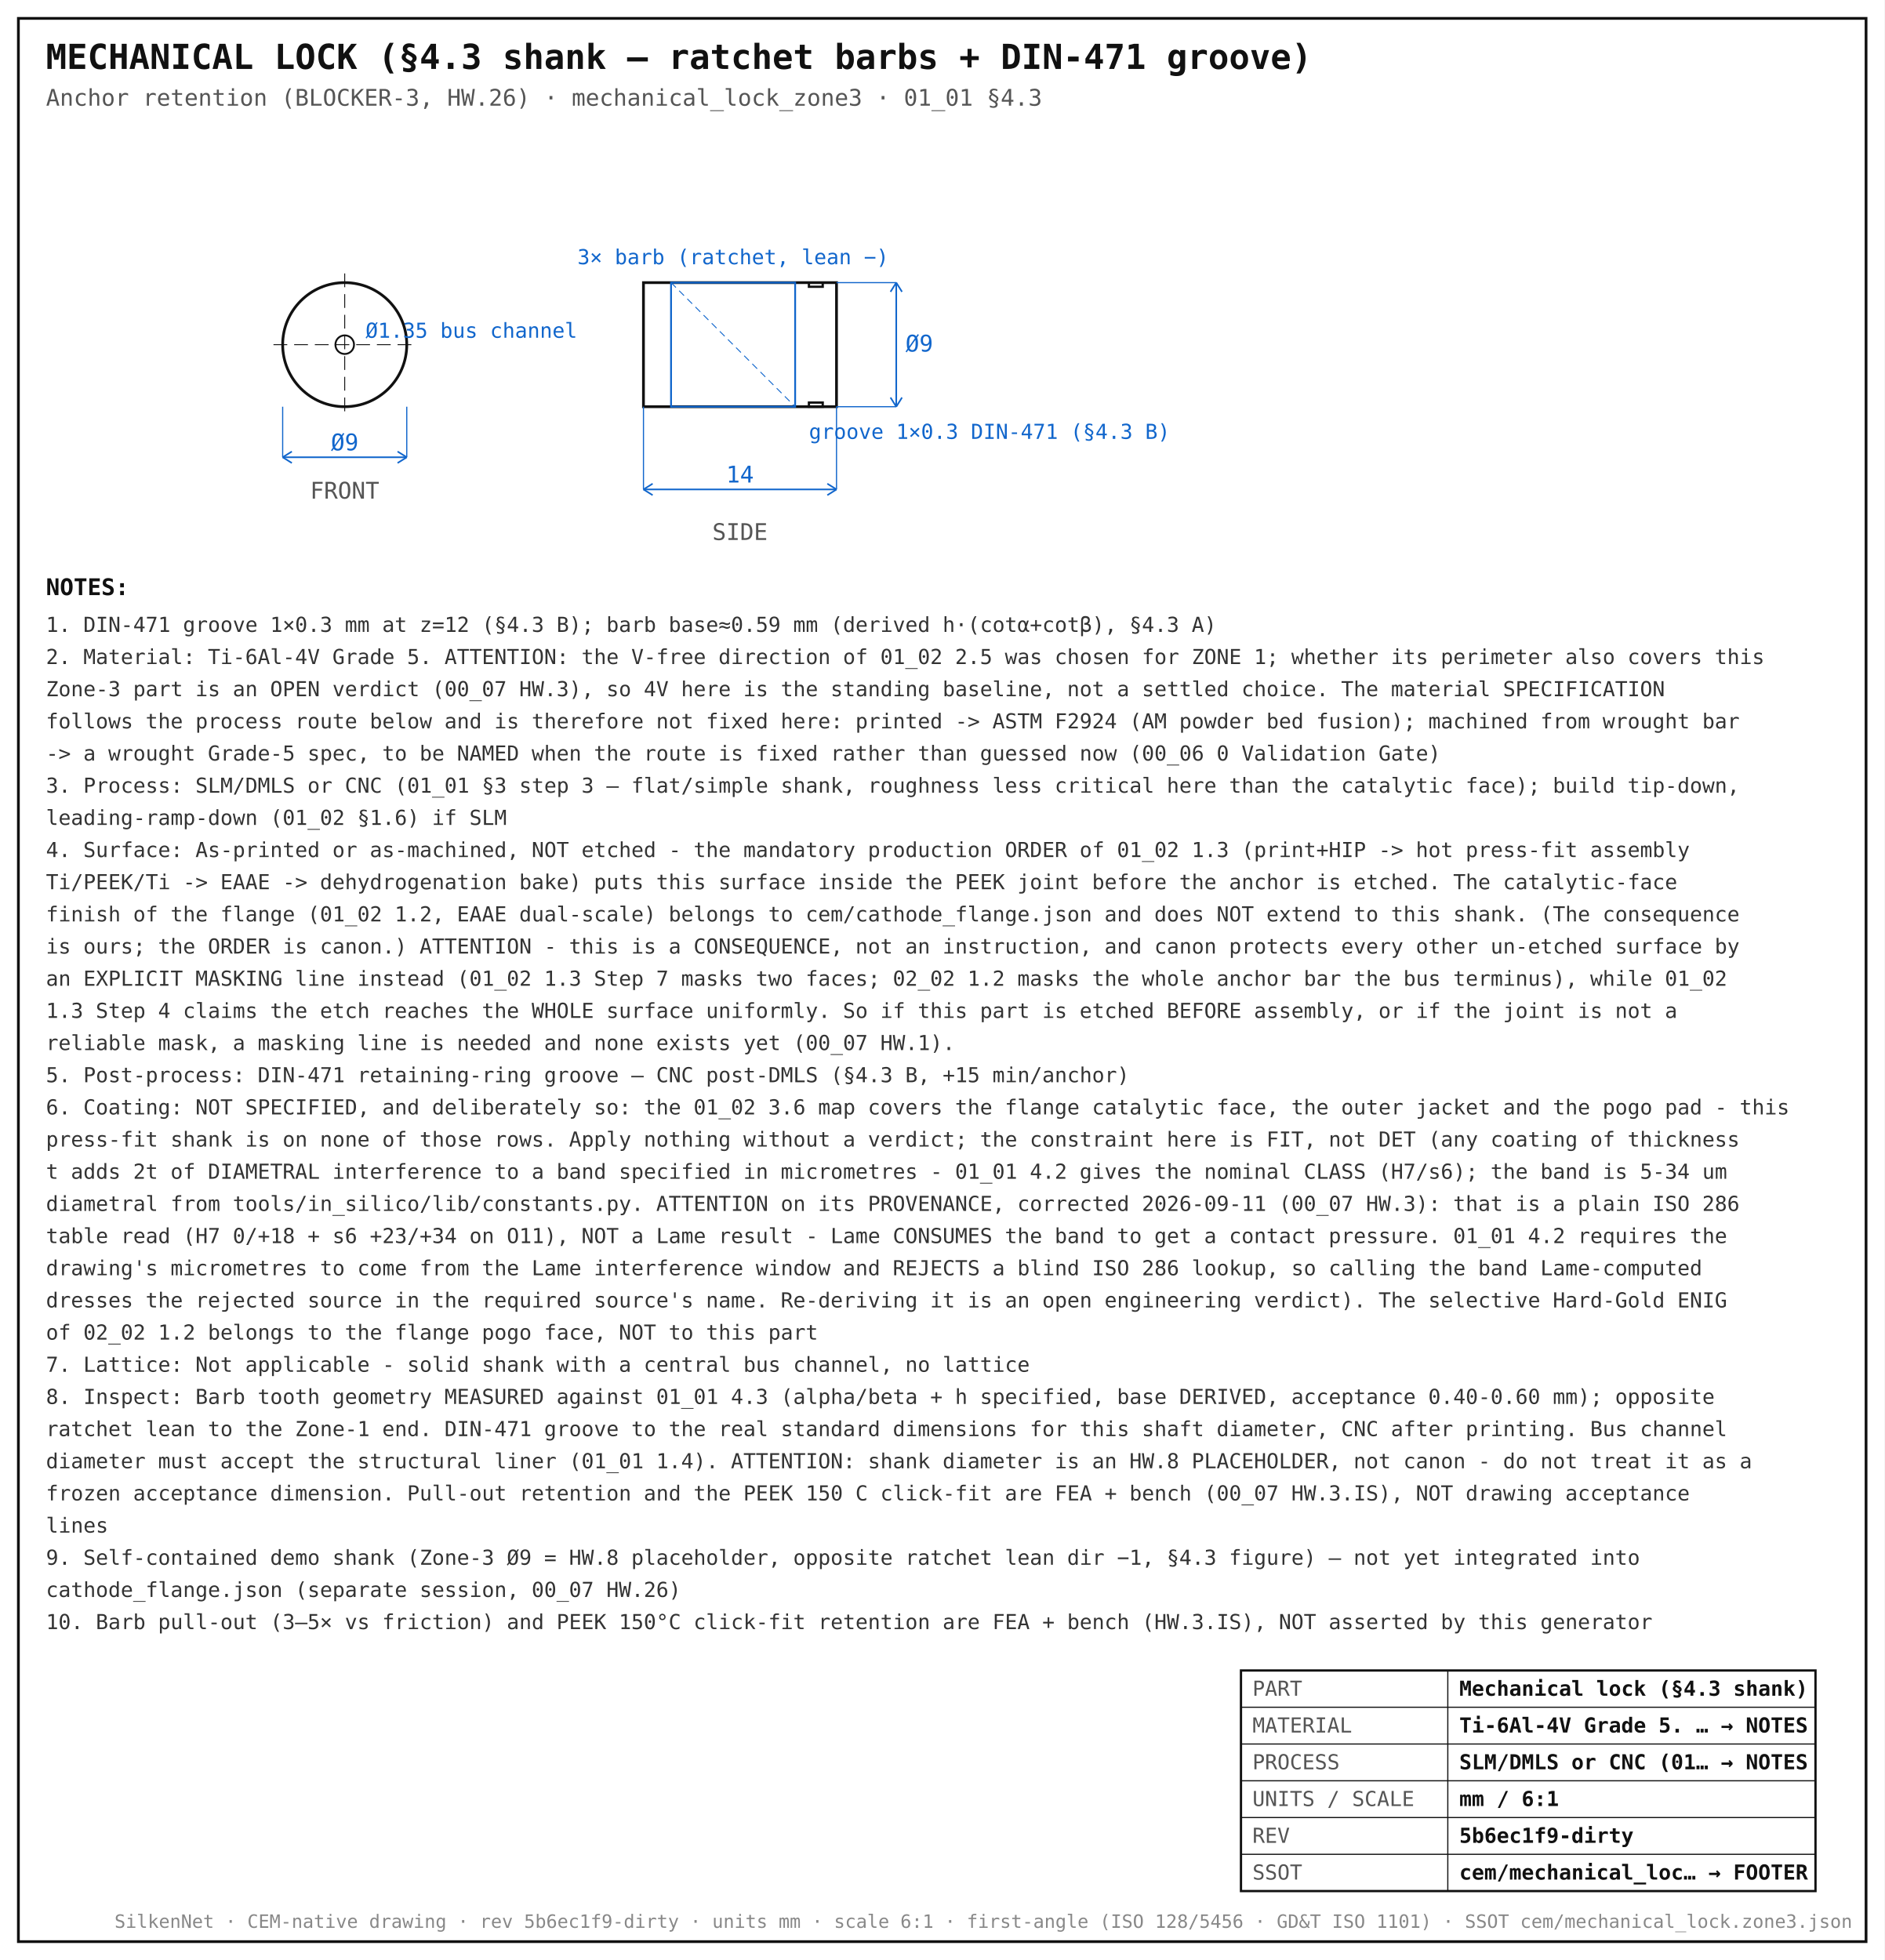
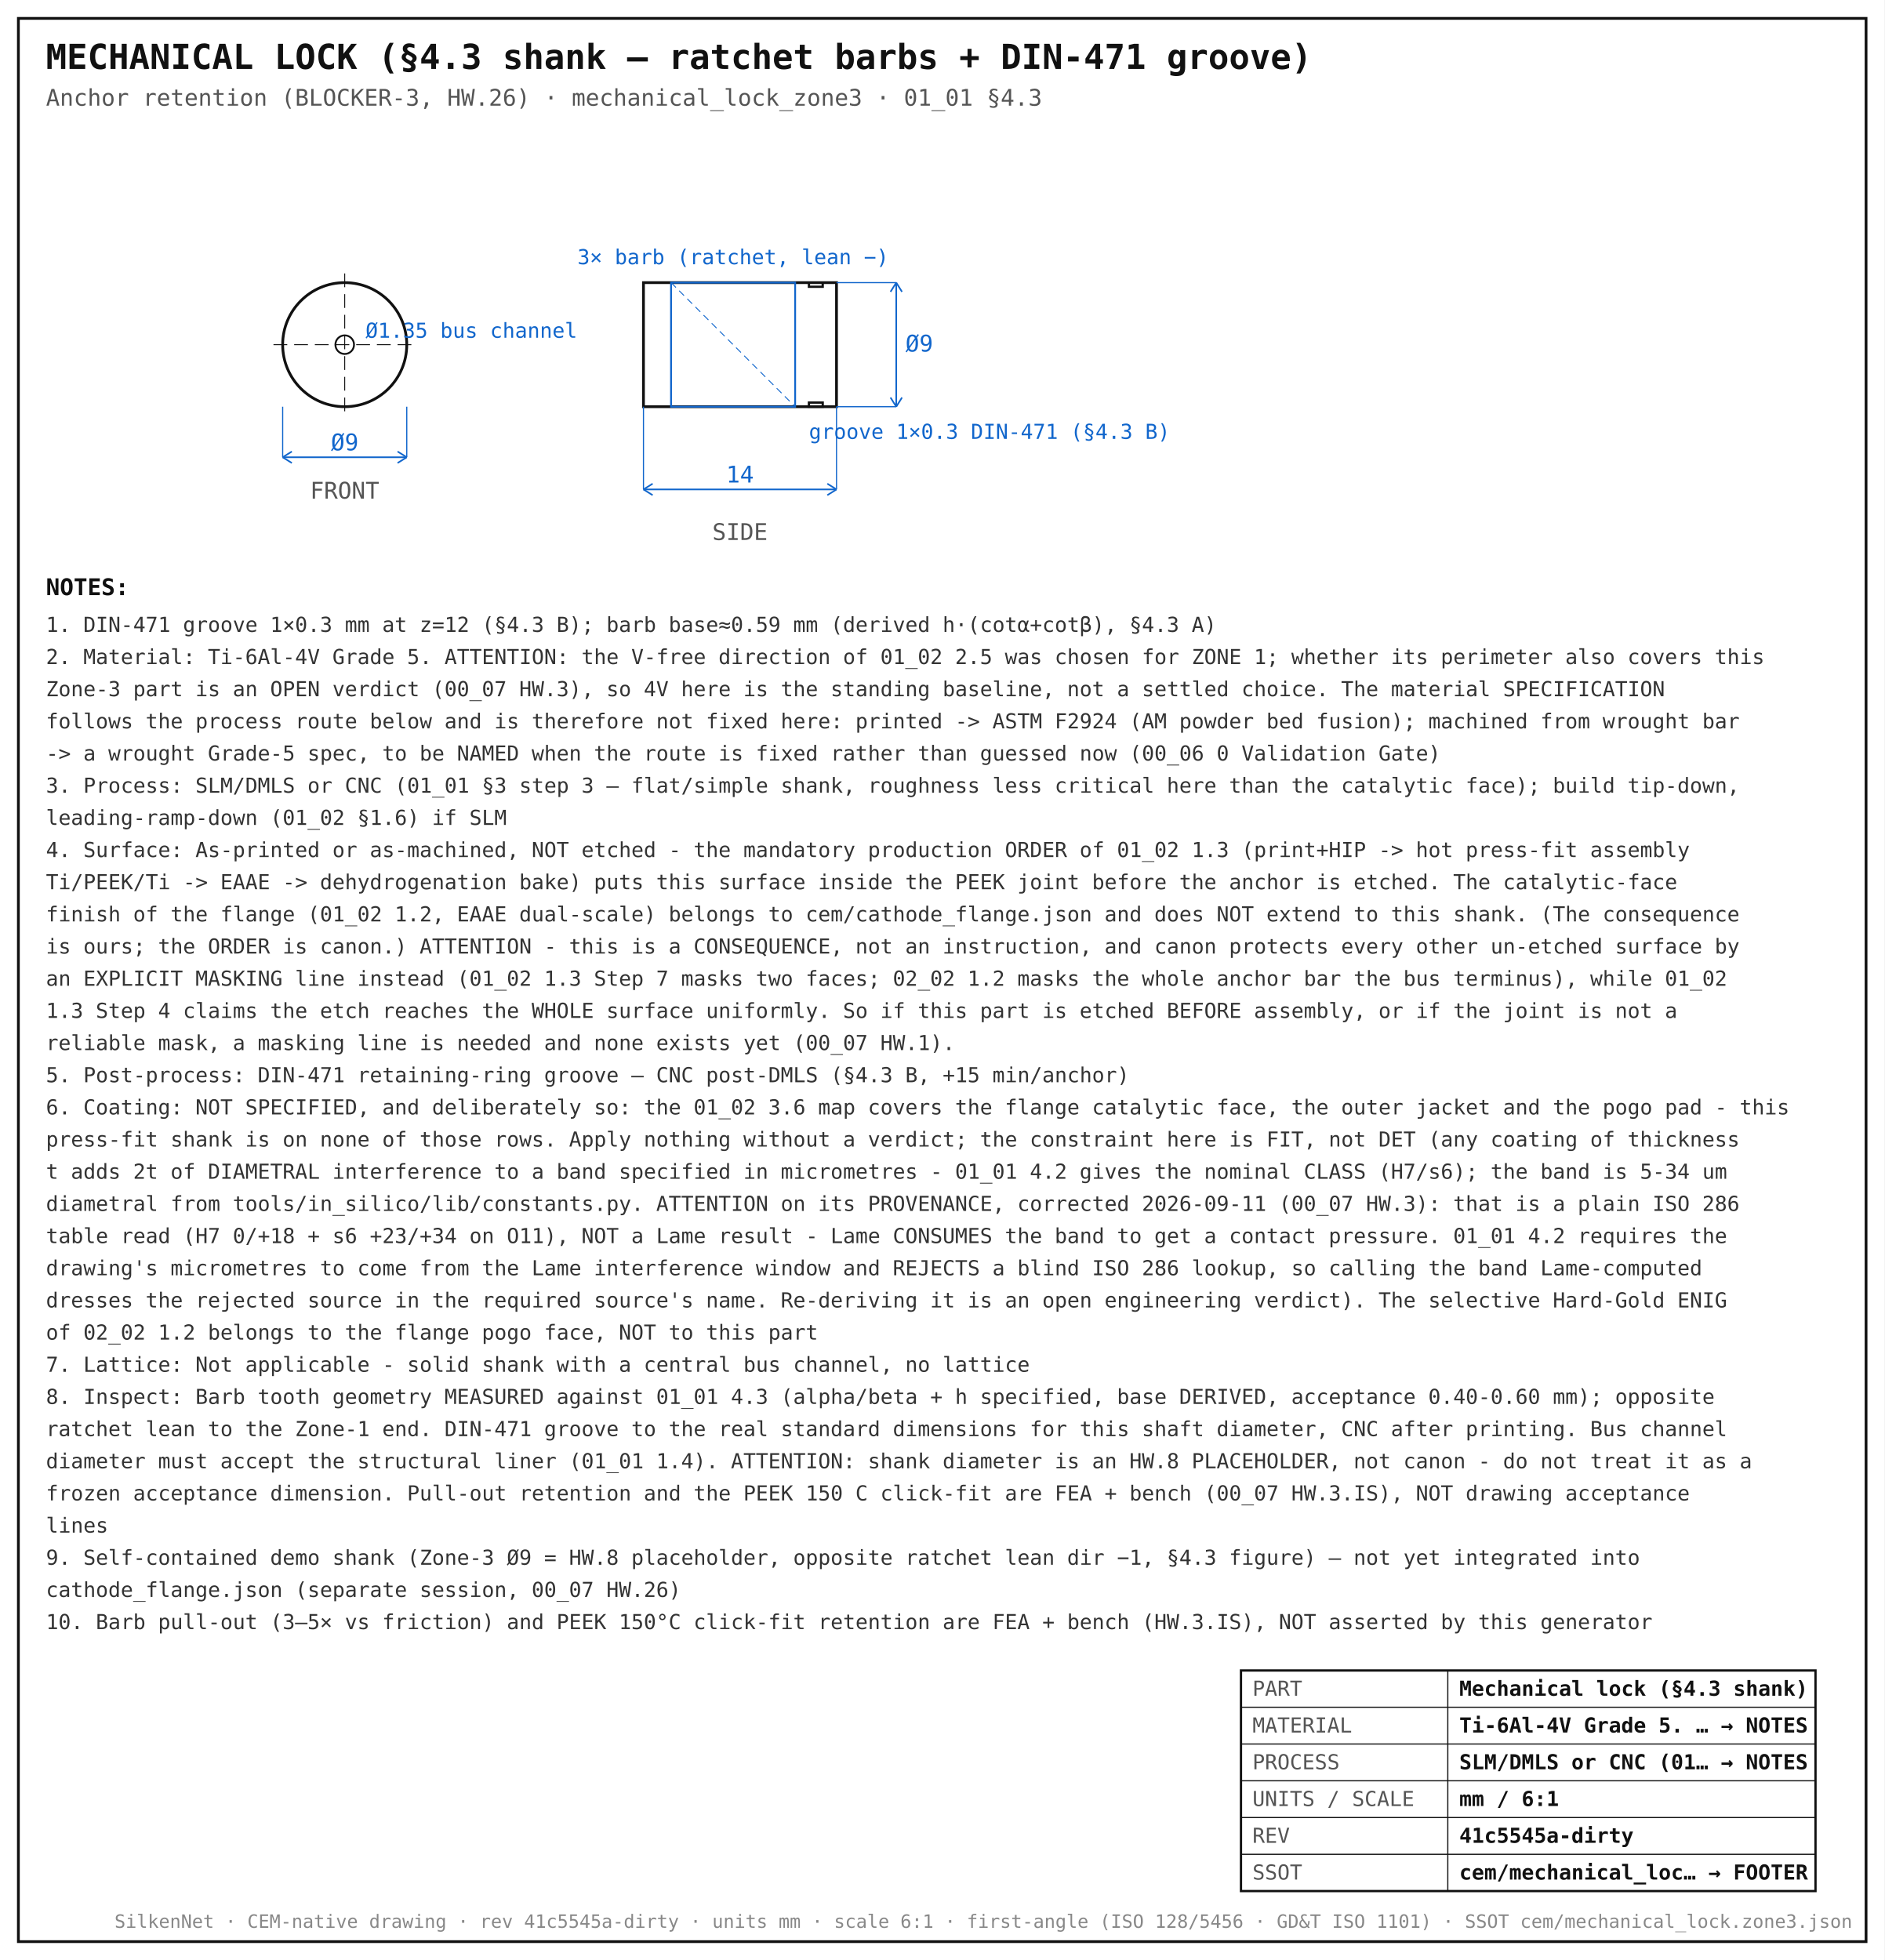
<svg xmlns="http://www.w3.org/2000/svg" width="820" height="853" viewBox="0 0 820 853">
  <rect x="0" y="0" width="820" height="853" fill="white" />
  <rect x="8" y="8" width="804" height="837" fill="none" stroke="#111" stroke-width="1.2" />
  <text x="20" y="30" font-family="monospace" font-size="15" text-anchor="start" fill="#111" font-weight="bold">MECHANICAL LOCK  (§4.3 shank — ratchet barbs + DIN-471 groove)</text>
  <text x="20" y="46" font-family="monospace" font-size="10" text-anchor="start" fill="#555" font-weight="normal">Anchor retention (BLOCKER-3, HW.26) · mechanical_lock_zone3 · 01_01 §4.3</text>
  <circle cx="150" cy="150" r="27" fill="none" stroke="#111" stroke-width="1.2" />
  <circle cx="150" cy="150" r="4.05" fill="none" stroke="#111" stroke-width="0.8" />
  <line x1="119" y1="150" x2="181" y2="150" stroke="#111" stroke-width="0.4" stroke-dasharray="6 3" />
  <line x1="150" y1="119" x2="150" y2="181" stroke="#111" stroke-width="0.4" stroke-dasharray="6 3" />
  <text x="150" y="217" font-family="monospace" font-size="10" text-anchor="middle" fill="#555" font-weight="normal">FRONT</text>
  <line x1="123" y1="177" x2="123" y2="199" stroke="#1166cc" stroke-width="0.5" />
  <line x1="177" y1="177" x2="177" y2="199" stroke="#1166cc" stroke-width="0.5" />
  <line x1="123" y1="199" x2="177" y2="199" stroke="#1166cc" stroke-width="0.7" />
  <line x1="123" y1="199" x2="127" y2="196.5" stroke="#1166cc" stroke-width="0.7" />
  <line x1="123" y1="199" x2="127" y2="201.5" stroke="#1166cc" stroke-width="0.7" />
  <line x1="177" y1="199" x2="173" y2="196.5" stroke="#1166cc" stroke-width="0.7" />
  <line x1="177" y1="199" x2="173" y2="201.5" stroke="#1166cc" stroke-width="0.7" />
  <text x="150" y="196" font-family="monospace" font-size="10" text-anchor="middle" fill="#1166cc" font-weight="normal">Ø9</text>
  <text x="159.05" y="147" font-family="monospace" font-size="9" text-anchor="start" fill="#1166cc" font-weight="normal">Ø1.35 bus channel</text>
  <rect x="280" y="123" width="84" height="54" fill="none" stroke="#111" stroke-width="1.2" />
  <rect x="292" y="123" width="54" height="54" fill="none" stroke="#1166cc" stroke-width="0.8" />
  <line x1="292" y1="123" x2="346" y2="177" stroke="#1166cc" stroke-width="0.4" stroke-dasharray="3 2" />
  <text x="319" y="115" font-family="monospace" font-size="9" text-anchor="middle" fill="#1166cc" font-weight="normal">3× barb (ratchet, lean −)</text>
  <rect x="352" y="123" width="6" height="1.8" fill="none" stroke="#111" stroke-width="1" />
  <rect x="352" y="175.2" width="6" height="1.8" fill="none" stroke="#111" stroke-width="1" />
  <text x="352" y="191" font-family="monospace" font-size="9" text-anchor="start" fill="#1166cc" font-weight="normal">groove 1×0.3 DIN-471 (§4.3 B)</text>
  <text x="322" y="235" font-family="monospace" font-size="10" text-anchor="middle" fill="#555" font-weight="normal">SIDE</text>
  <line x1="280" y1="177" x2="280" y2="213" stroke="#1166cc" stroke-width="0.5" />
  <line x1="364" y1="177" x2="364" y2="213" stroke="#1166cc" stroke-width="0.5" />
  <line x1="280" y1="213" x2="364" y2="213" stroke="#1166cc" stroke-width="0.7" />
  <line x1="280" y1="213" x2="284" y2="210.5" stroke="#1166cc" stroke-width="0.7" />
  <line x1="280" y1="213" x2="284" y2="215.5" stroke="#1166cc" stroke-width="0.7" />
  <line x1="364" y1="213" x2="360" y2="210.5" stroke="#1166cc" stroke-width="0.7" />
  <line x1="364" y1="213" x2="360" y2="215.5" stroke="#1166cc" stroke-width="0.7" />
  <text x="322" y="210" font-family="monospace" font-size="10" text-anchor="middle" fill="#1166cc" font-weight="normal">14</text>
  <line x1="364" y1="123" x2="390" y2="123" stroke="#1166cc" stroke-width="0.5" />
  <line x1="364" y1="177" x2="390" y2="177" stroke="#1166cc" stroke-width="0.5" />
  <line x1="390" y1="123" x2="390" y2="177" stroke="#1166cc" stroke-width="0.7" />
  <line x1="390" y1="123" x2="387.5" y2="127" stroke="#1166cc" stroke-width="0.7" />
  <line x1="390" y1="123" x2="392.5" y2="127" stroke="#1166cc" stroke-width="0.7" />
  <line x1="390" y1="177" x2="387.5" y2="173" stroke="#1166cc" stroke-width="0.7" />
  <line x1="390" y1="177" x2="392.5" y2="173" stroke="#1166cc" stroke-width="0.7" />
  <text x="394" y="153" font-family="monospace" font-size="10" text-anchor="start" fill="#1166cc" font-weight="normal">Ø9</text>
  <text x="20" y="259" font-family="monospace" font-size="10" text-anchor="start" fill="#111" font-weight="bold">NOTES:</text>
  <text x="20" y="275" font-family="monospace" font-size="9" text-anchor="start" fill="#333" font-weight="normal">1. DIN-471 groove 1×0.3 mm at z=12 (§4.3 B); barb base≈0.59 mm (derived h·(cotα+cotβ), §4.3 A)</text>
  <text x="20" y="289" font-family="monospace" font-size="9" text-anchor="start" fill="#333" font-weight="normal">2. Material: Ti-6Al-4V Grade 5. ATTENTION: the V-free direction of 01_02 2.5 was chosen for ZONE 1; whether its perimeter also covers this</text>
  <text x="20" y="303" font-family="monospace" font-size="9" text-anchor="start" fill="#333" font-weight="normal">   Zone-3 part is an OPEN verdict (00_07 HW.3), so 4V here is the standing baseline, not a settled choice. The material SPECIFICATION</text>
  <text x="20" y="317" font-family="monospace" font-size="9" text-anchor="start" fill="#333" font-weight="normal">   follows the process route below and is therefore not fixed here: printed -&gt; ASTM F2924 (AM powder bed fusion); machined from wrought bar</text>
  <text x="20" y="331" font-family="monospace" font-size="9" text-anchor="start" fill="#333" font-weight="normal">   -&gt; a wrought Grade-5 spec, to be NAMED when the route is fixed rather than guessed now (00_06 0 Validation Gate)</text>
  <text x="20" y="345" font-family="monospace" font-size="9" text-anchor="start" fill="#333" font-weight="normal">3. Process: SLM/DMLS or CNC (01_01 §3 step 3 — flat/simple shank, roughness less critical here than the catalytic face); build tip-down,</text>
  <text x="20" y="359" font-family="monospace" font-size="9" text-anchor="start" fill="#333" font-weight="normal">   leading-ramp-down (01_02 §1.6) if SLM</text>
  <text x="20" y="373" font-family="monospace" font-size="9" text-anchor="start" fill="#333" font-weight="normal">4. Surface: As-printed or as-machined, NOT etched - the mandatory production ORDER of 01_02 1.3 (print+HIP -&gt; hot press-fit assembly</text>
  <text x="20" y="387" font-family="monospace" font-size="9" text-anchor="start" fill="#333" font-weight="normal">   Ti/PEEK/Ti -&gt; EAAE -&gt; dehydrogenation bake) puts this surface inside the PEEK joint before the anchor is etched. The catalytic-face</text>
  <text x="20" y="401" font-family="monospace" font-size="9" text-anchor="start" fill="#333" font-weight="normal">   finish of the flange (01_02 1.2, EAAE dual-scale) belongs to cem/cathode_flange.json and does NOT extend to this shank. (The consequence</text>
  <text x="20" y="415" font-family="monospace" font-size="9" text-anchor="start" fill="#333" font-weight="normal">   is ours; the ORDER is canon.) ATTENTION - this is a CONSEQUENCE, not an instruction, and canon protects every other un-etched surface by</text>
  <text x="20" y="429" font-family="monospace" font-size="9" text-anchor="start" fill="#333" font-weight="normal">   an EXPLICIT MASKING line instead (01_02 1.3 Step 7 masks two faces; 02_02 1.2 masks the whole anchor bar the bus terminus), while 01_02</text>
  <text x="20" y="443" font-family="monospace" font-size="9" text-anchor="start" fill="#333" font-weight="normal">   1.3 Step 4 claims the etch reaches the WHOLE surface uniformly. So if this part is etched BEFORE assembly, or if the joint is not a</text>
  <text x="20" y="457" font-family="monospace" font-size="9" text-anchor="start" fill="#333" font-weight="normal">   reliable mask, a masking line is needed and none exists yet (00_07 HW.1).</text>
  <text x="20" y="471" font-family="monospace" font-size="9" text-anchor="start" fill="#333" font-weight="normal">5. Post-process: DIN-471 retaining-ring groove — CNC post-DMLS (§4.3 B, +15 min/anchor)</text>
  <text x="20" y="485" font-family="monospace" font-size="9" text-anchor="start" fill="#333" font-weight="normal">6. Coating: NOT SPECIFIED, and deliberately so: the 01_02 3.6 map covers the flange catalytic face, the outer jacket and the pogo pad - this</text>
  <text x="20" y="499" font-family="monospace" font-size="9" text-anchor="start" fill="#333" font-weight="normal">   press-fit shank is on none of those rows. Apply nothing without a verdict; the constraint here is FIT, not DET (any coating of thickness</text>
  <text x="20" y="513" font-family="monospace" font-size="9" text-anchor="start" fill="#333" font-weight="normal">   t adds 2t of DIAMETRAL interference to a band specified in micrometres - 01_01 4.2 gives the nominal CLASS (H7/s6); the band is 5-34 um</text>
  <text x="20" y="527" font-family="monospace" font-size="9" text-anchor="start" fill="#333" font-weight="normal">   diametral from tools/in_silico/lib/constants.py. ATTENTION on its PROVENANCE, corrected 2026-09-11 (00_07 HW.3): that is a plain ISO 286</text>
  <text x="20" y="541" font-family="monospace" font-size="9" text-anchor="start" fill="#333" font-weight="normal">   table read (H7 0/+18 + s6 +23/+34 on O11), NOT a Lame result - Lame CONSUMES the band to get a contact pressure. 01_01 4.2 requires the</text>
  <text x="20" y="555" font-family="monospace" font-size="9" text-anchor="start" fill="#333" font-weight="normal">   drawing's micrometres to come from the Lame interference window and REJECTS a blind ISO 286 lookup, so calling the band Lame-computed</text>
  <text x="20" y="569" font-family="monospace" font-size="9" text-anchor="start" fill="#333" font-weight="normal">   dresses the rejected source in the required source's name. Re-deriving it is an open engineering verdict). The selective Hard-Gold ENIG</text>
  <text x="20" y="583" font-family="monospace" font-size="9" text-anchor="start" fill="#333" font-weight="normal">   of 02_02 1.2 belongs to the flange pogo face, NOT to this part</text>
  <text x="20" y="597" font-family="monospace" font-size="9" text-anchor="start" fill="#333" font-weight="normal">7. Lattice: Not applicable - solid shank with a central bus channel, no lattice</text>
  <text x="20" y="611" font-family="monospace" font-size="9" text-anchor="start" fill="#333" font-weight="normal">8. Inspect: Barb tooth geometry MEASURED against 01_01 4.3 (alpha/beta + h specified, base DERIVED, acceptance 0.40-0.60 mm); opposite</text>
  <text x="20" y="625" font-family="monospace" font-size="9" text-anchor="start" fill="#333" font-weight="normal">   ratchet lean to the Zone-1 end. DIN-471 groove to the real standard dimensions for this shaft diameter, CNC after printing. Bus channel</text>
  <text x="20" y="639" font-family="monospace" font-size="9" text-anchor="start" fill="#333" font-weight="normal">   diameter must accept the structural liner (01_01 1.4). ATTENTION: shank diameter is an HW.8 PLACEHOLDER, not canon - do not treat it as a</text>
  <text x="20" y="653" font-family="monospace" font-size="9" text-anchor="start" fill="#333" font-weight="normal">   frozen acceptance dimension. Pull-out retention and the PEEK 150 C click-fit are FEA + bench (00_07 HW.3.IS), NOT drawing acceptance</text>
  <text x="20" y="667" font-family="monospace" font-size="9" text-anchor="start" fill="#333" font-weight="normal">   lines</text>
  <text x="20" y="681" font-family="monospace" font-size="9" text-anchor="start" fill="#333" font-weight="normal">9. Self-contained demo shank (Zone-3 Ø9 = HW.8 placeholder, opposite ratchet lean dir −1, §4.3 figure) — not yet integrated into</text>
  <text x="20" y="695" font-family="monospace" font-size="9" text-anchor="start" fill="#333" font-weight="normal">   cathode_flange.json (separate session, 00_07 HW.26)</text>
  <text x="20" y="709" font-family="monospace" font-size="9" text-anchor="start" fill="#333" font-weight="normal">10. Barb pull-out (3–5× vs friction) and PEEK 150°C click-fit retention are FEA + bench (HW.3.IS), NOT asserted by this generator</text>
  <rect x="540" y="727" width="250" height="96" fill="none" stroke="#111" stroke-width="1" />
  <line x1="630" y1="727" x2="630" y2="743" stroke="#111" stroke-width="0.5" />
  <text x="545" y="738" font-family="monospace" font-size="9" text-anchor="start" fill="#555" font-weight="normal">PART</text>
  <text x="635" y="738" font-family="monospace" font-size="9" text-anchor="start" fill="#111" font-weight="bold">Mechanical lock (§4.3 shank)</text>
  <line x1="540" y1="743" x2="790" y2="743" stroke="#111" stroke-width="0.5" />
  <line x1="630" y1="743" x2="630" y2="759" stroke="#111" stroke-width="0.5" />
  <text x="545" y="754" font-family="monospace" font-size="9" text-anchor="start" fill="#555" font-weight="normal">MATERIAL</text>
  <text x="635" y="754" font-family="monospace" font-size="9" text-anchor="start" fill="#111" font-weight="bold">Ti-6Al-4V Grade 5. … → NOTES</text>
  <line x1="540" y1="759" x2="790" y2="759" stroke="#111" stroke-width="0.5" />
  <line x1="630" y1="759" x2="630" y2="775" stroke="#111" stroke-width="0.5" />
  <text x="545" y="770" font-family="monospace" font-size="9" text-anchor="start" fill="#555" font-weight="normal">PROCESS</text>
  <text x="635" y="770" font-family="monospace" font-size="9" text-anchor="start" fill="#111" font-weight="bold">SLM/DMLS or CNC (01… → NOTES</text>
  <line x1="540" y1="775" x2="790" y2="775" stroke="#111" stroke-width="0.5" />
  <line x1="630" y1="775" x2="630" y2="791" stroke="#111" stroke-width="0.5" />
  <text x="545" y="786" font-family="monospace" font-size="9" text-anchor="start" fill="#555" font-weight="normal">UNITS / SCALE</text>
  <text x="635" y="786" font-family="monospace" font-size="9" text-anchor="start" fill="#111" font-weight="bold">mm / 6:1</text>
  <line x1="540" y1="791" x2="790" y2="791" stroke="#111" stroke-width="0.5" />
  <line x1="630" y1="791" x2="630" y2="807" stroke="#111" stroke-width="0.5" />
  <text x="545" y="802" font-family="monospace" font-size="9" text-anchor="start" fill="#555" font-weight="normal">REV</text>
-   <text x="635" y="802" font-family="monospace" font-size="9" text-anchor="start" fill="#111" font-weight="bold">5b6ec1f9-dirty</text>
+   <text x="635" y="802" font-family="monospace" font-size="9" text-anchor="start" fill="#111" font-weight="bold">41c5545a-dirty</text>
  <line x1="540" y1="807" x2="790" y2="807" stroke="#111" stroke-width="0.5" />
  <line x1="630" y1="807" x2="630" y2="823" stroke="#111" stroke-width="0.5" />
  <text x="545" y="818" font-family="monospace" font-size="9" text-anchor="start" fill="#555" font-weight="normal">SSOT</text>
  <text x="635" y="818" font-family="monospace" font-size="9" text-anchor="start" fill="#111" font-weight="bold">cem/mechanical_loc… → FOOTER</text>
-   <text x="806" y="839" font-family="monospace" font-size="8" text-anchor="end" fill="#888" font-weight="normal">SilkenNet · CEM-native drawing · rev 5b6ec1f9-dirty · units mm · scale 6:1 · first-angle (ISO 128/5456 · GD&amp;T ISO 1101) · SSOT cem/mechanical_lock.zone3.json</text>
+   <text x="806" y="839" font-family="monospace" font-size="8" text-anchor="end" fill="#888" font-weight="normal">SilkenNet · CEM-native drawing · rev 41c5545a-dirty · units mm · scale 6:1 · first-angle (ISO 128/5456 · GD&amp;T ISO 1101) · SSOT cem/mechanical_lock.zone3.json</text>
</svg>
